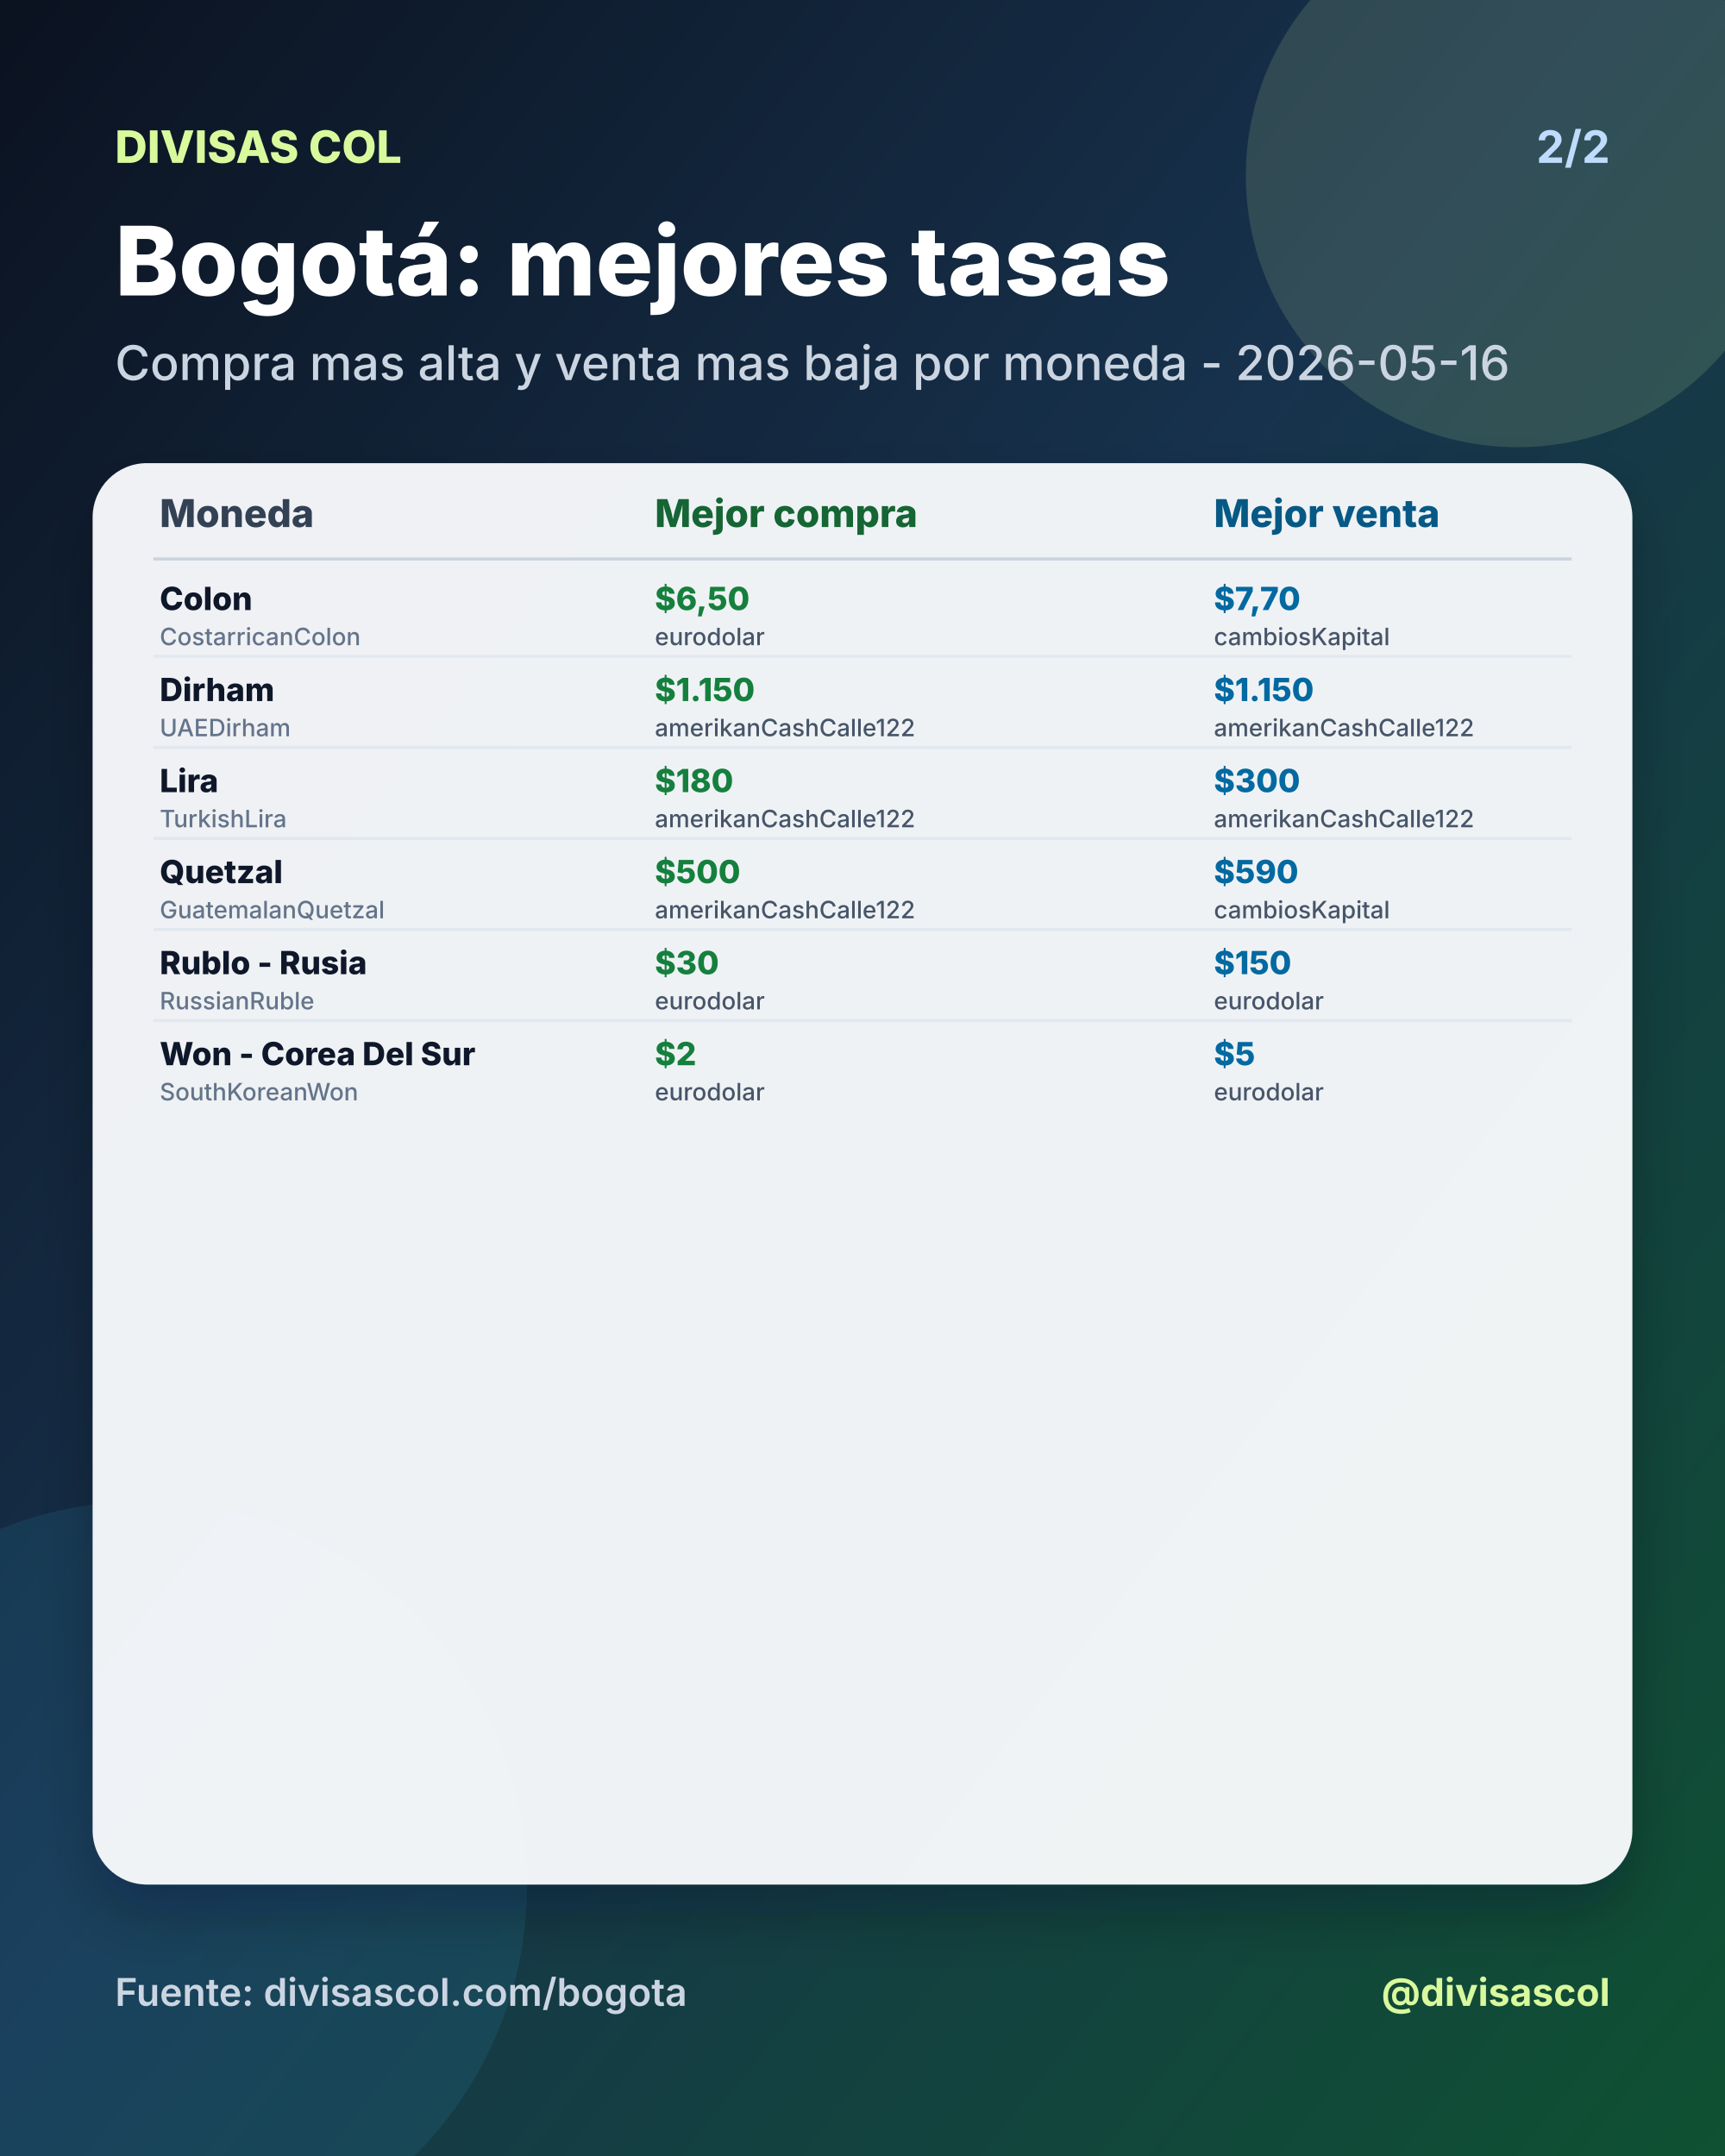
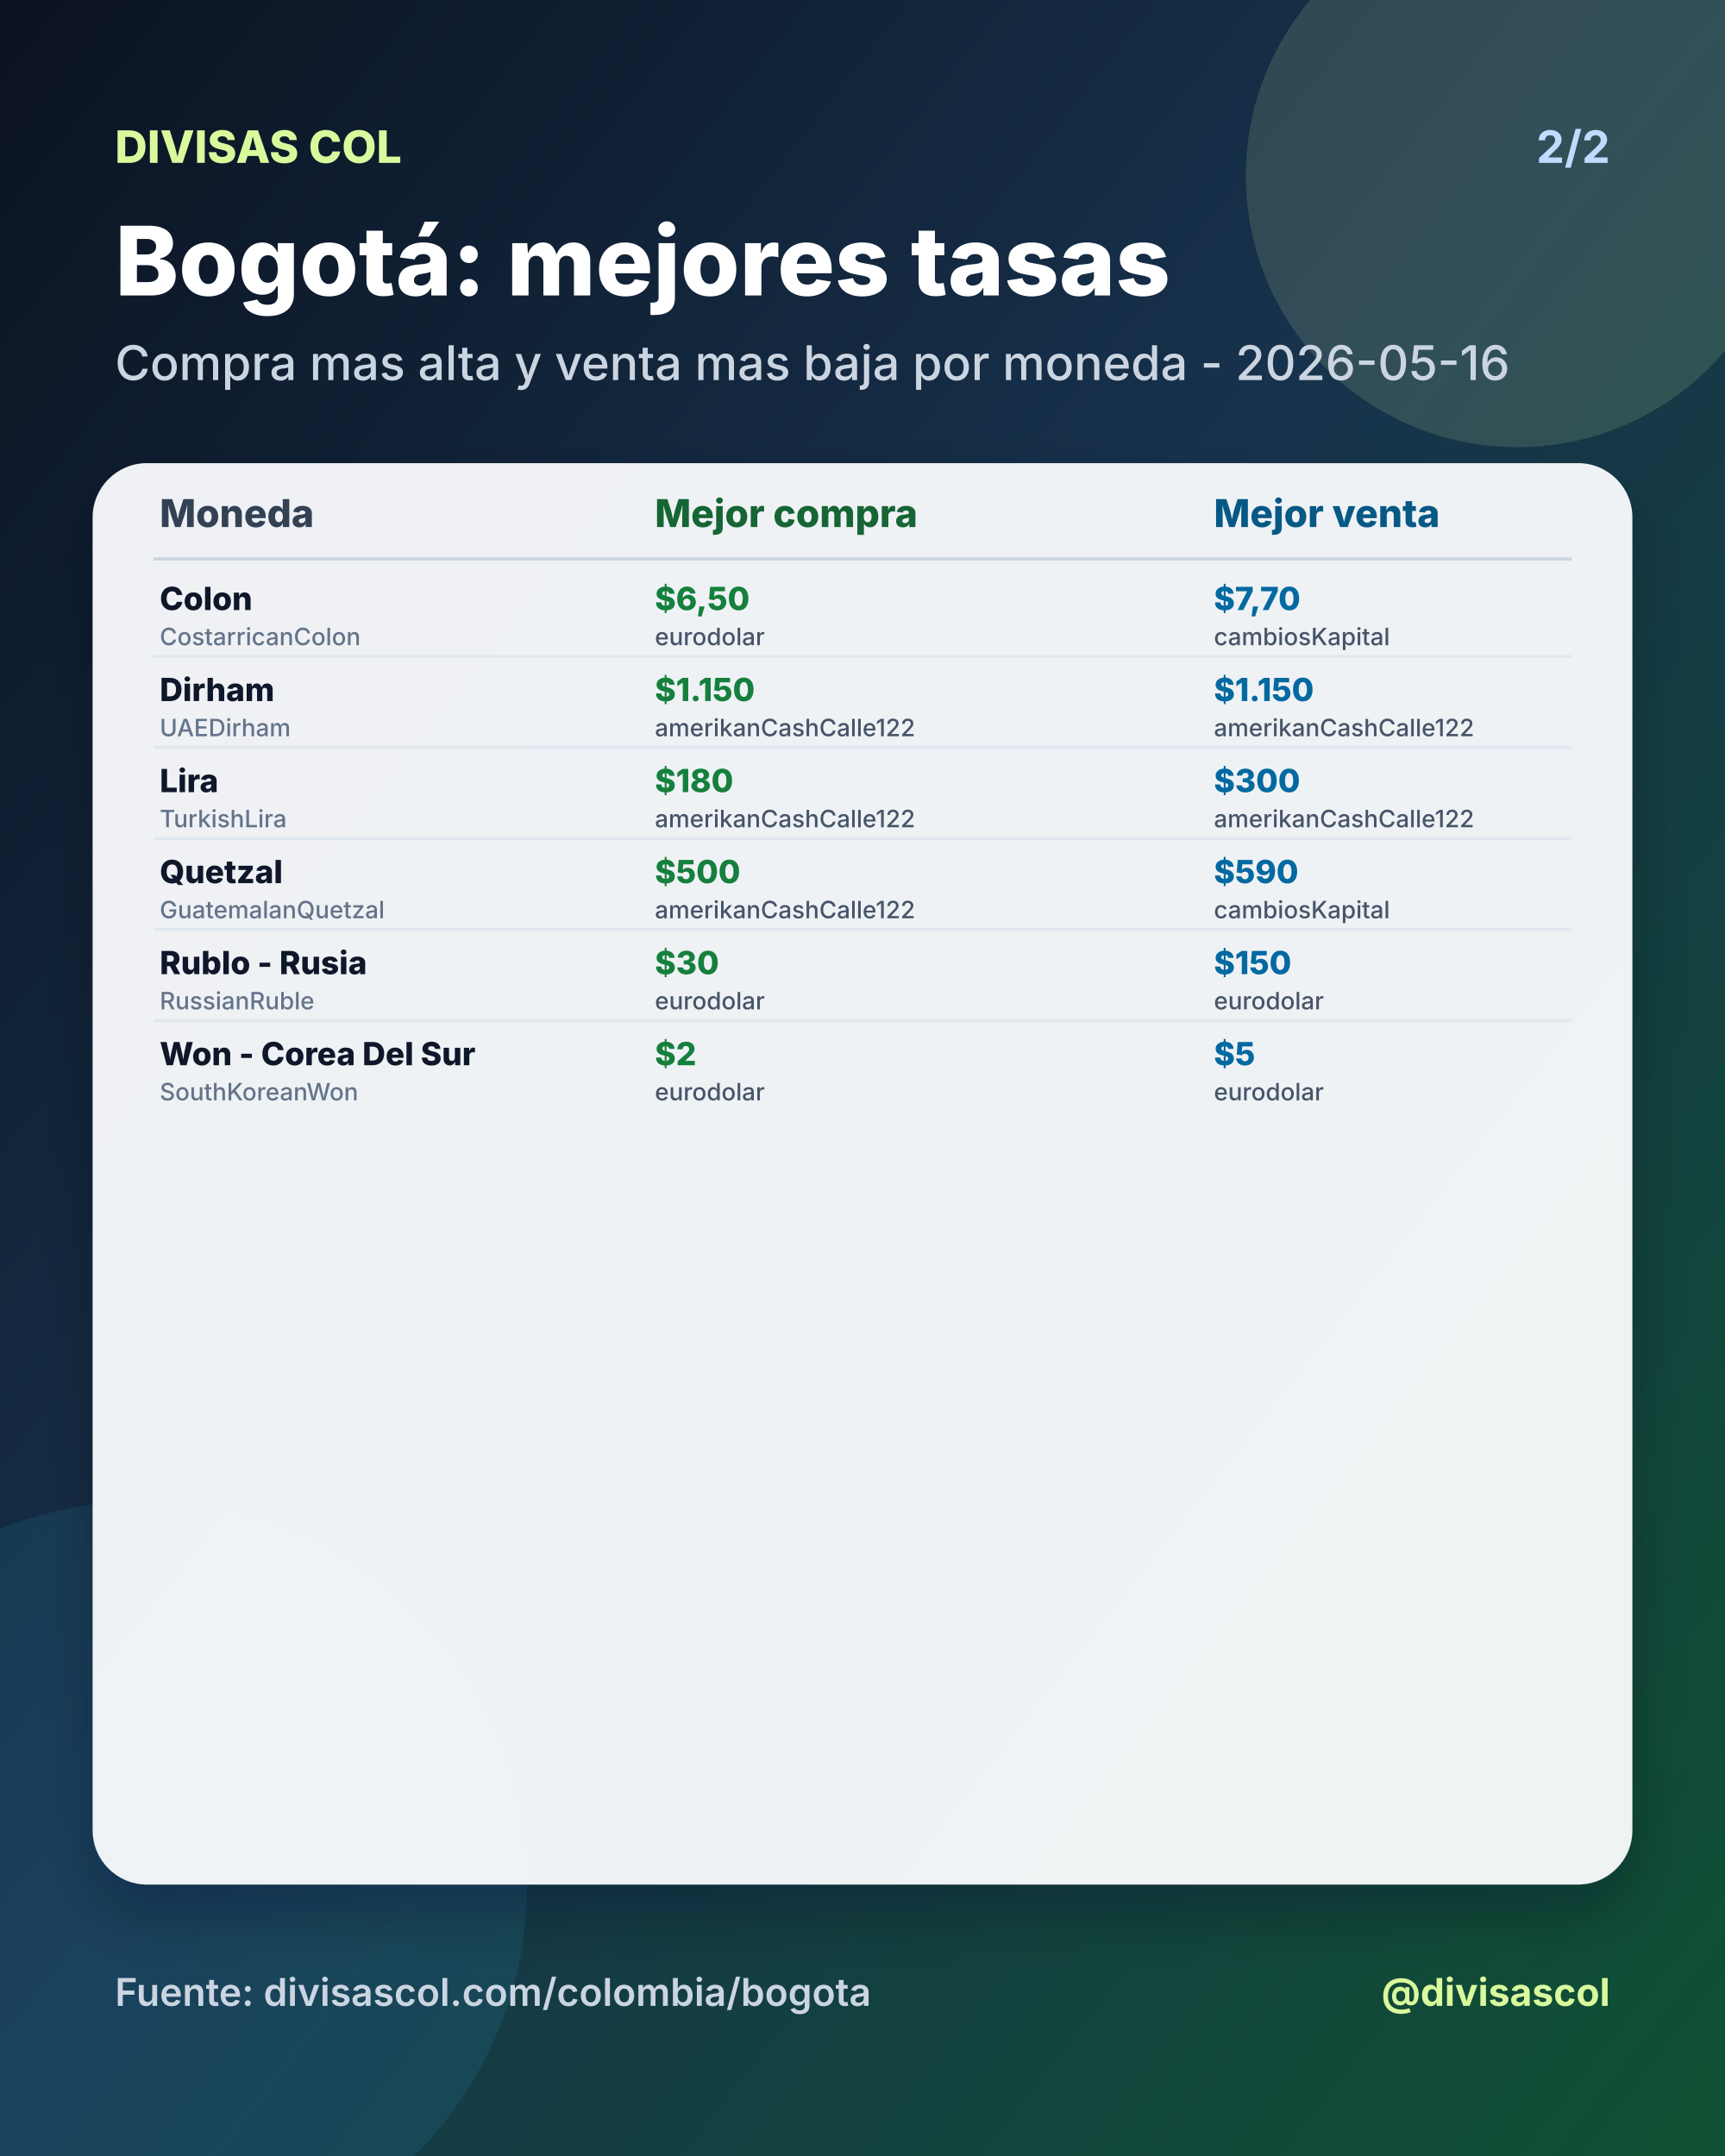
<svg xmlns="http://www.w3.org/2000/svg" width="1080" height="1350" viewBox="0 0 1080 1350">
  <defs>
    <linearGradient id="bg" x1="0" y1="0" x2="1" y2="1">
      <stop offset="0%" stop-color="#0b1220" />
      <stop offset="46%" stop-color="#17324d" />
      <stop offset="100%" stop-color="#0f5132" />
    </linearGradient>
    <filter id="shadow" x="-20%" y="-20%" width="140%" height="140%">
      <feDropShadow dx="0" dy="18" stdDeviation="18" flood-color="#020617" flood-opacity="0.28" />
    </filter>
  </defs>
  <rect width="1080" height="1350" fill="url(#bg)" />
  <circle cx="950" cy="110" r="170" fill="#d9f99d" opacity="0.14" />
  <circle cx="90" cy="1180" r="240" fill="#38bdf8" opacity="0.10" />
  <text x="72" y="102" fill="#d9f99d" font-size="28" font-family="Inter, Arial, sans-serif" font-weight="800" text-anchor="start">DIVISAS COL</text>
  <text x="1008" y="102" fill="#bfdbfe" font-size="28" font-family="Inter, Arial, sans-serif" font-weight="700" text-anchor="end">2/2</text>
  <text x="72" y="185" fill="#ffffff" font-size="60" font-family="Inter, Arial, sans-serif" font-weight="800" text-anchor="start">Bogotá: mejores tasas</text>
  <text x="72" y="238" fill="#cbd5e1" font-size="30" font-family="Inter, Arial, sans-serif" font-weight="500" text-anchor="start">Compra mas alta y venta mas baja por moneda - 2026-05-16</text>
  <rect x="58" y="290" width="964" height="890" rx="34" fill="#f8fafc" opacity="0.96" filter="url(#shadow)" />
  <text x="100" y="330" fill="#334155" font-size="24" font-family="Inter, Arial, sans-serif" font-weight="800" text-anchor="start">Moneda</text>
  <text x="410" y="330" fill="#166534" font-size="24" font-family="Inter, Arial, sans-serif" font-weight="800" text-anchor="start">Mejor compra</text>
  <text x="760" y="330" fill="#075985" font-size="24" font-family="Inter, Arial, sans-serif" font-weight="800" text-anchor="start">Mejor venta</text>
  <line x1="96" y1="350" x2="984" y2="350" stroke="#cbd5e1" stroke-width="2" />
  <text x="100" y="382" fill="#0f172a" font-size="20" font-family="Inter, Arial, sans-serif" font-weight="800" text-anchor="start">Colon</text>
  <text x="100" y="404" fill="#64748b" font-size="15" font-family="Inter, Arial, sans-serif" font-weight="500" text-anchor="start">CostarricanColon</text>
  <text x="410" y="382" fill="#15803d" font-size="20" font-family="Inter, Arial, sans-serif" font-weight="800" text-anchor="start">$6,50</text>
  <text x="410" y="404" fill="#475569" font-size="15" font-family="Inter, Arial, sans-serif" font-weight="500" text-anchor="start">eurodolar</text>
  <text x="760" y="382" fill="#0369a1" font-size="20" font-family="Inter, Arial, sans-serif" font-weight="800" text-anchor="start">$7,70</text>
  <text x="760" y="404" fill="#475569" font-size="15" font-family="Inter, Arial, sans-serif" font-weight="500" text-anchor="start">cambiosKapital</text>
  <line x1="96" y1="411" x2="984" y2="411" stroke="#e2e8f0" stroke-width="2" />
  <text x="100" y="439" fill="#0f172a" font-size="20" font-family="Inter, Arial, sans-serif" font-weight="800" text-anchor="start">Dirham</text>
  <text x="100" y="461" fill="#64748b" font-size="15" font-family="Inter, Arial, sans-serif" font-weight="500" text-anchor="start">UAEDirham</text>
  <text x="410" y="439" fill="#15803d" font-size="20" font-family="Inter, Arial, sans-serif" font-weight="800" text-anchor="start">$1.150</text>
  <text x="410" y="461" fill="#475569" font-size="15" font-family="Inter, Arial, sans-serif" font-weight="500" text-anchor="start">amerikanCashCalle122</text>
  <text x="760" y="439" fill="#0369a1" font-size="20" font-family="Inter, Arial, sans-serif" font-weight="800" text-anchor="start">$1.150</text>
  <text x="760" y="461" fill="#475569" font-size="15" font-family="Inter, Arial, sans-serif" font-weight="500" text-anchor="start">amerikanCashCalle122</text>
  <line x1="96" y1="468" x2="984" y2="468" stroke="#e2e8f0" stroke-width="2" />
  <text x="100" y="496" fill="#0f172a" font-size="20" font-family="Inter, Arial, sans-serif" font-weight="800" text-anchor="start">Lira</text>
  <text x="100" y="518" fill="#64748b" font-size="15" font-family="Inter, Arial, sans-serif" font-weight="500" text-anchor="start">TurkishLira</text>
  <text x="410" y="496" fill="#15803d" font-size="20" font-family="Inter, Arial, sans-serif" font-weight="800" text-anchor="start">$180</text>
  <text x="410" y="518" fill="#475569" font-size="15" font-family="Inter, Arial, sans-serif" font-weight="500" text-anchor="start">amerikanCashCalle122</text>
  <text x="760" y="496" fill="#0369a1" font-size="20" font-family="Inter, Arial, sans-serif" font-weight="800" text-anchor="start">$300</text>
  <text x="760" y="518" fill="#475569" font-size="15" font-family="Inter, Arial, sans-serif" font-weight="500" text-anchor="start">amerikanCashCalle122</text>
  <line x1="96" y1="525" x2="984" y2="525" stroke="#e2e8f0" stroke-width="2" />
  <text x="100" y="553" fill="#0f172a" font-size="20" font-family="Inter, Arial, sans-serif" font-weight="800" text-anchor="start">Quetzal</text>
  <text x="100" y="575" fill="#64748b" font-size="15" font-family="Inter, Arial, sans-serif" font-weight="500" text-anchor="start">GuatemalanQuetzal</text>
  <text x="410" y="553" fill="#15803d" font-size="20" font-family="Inter, Arial, sans-serif" font-weight="800" text-anchor="start">$500</text>
  <text x="410" y="575" fill="#475569" font-size="15" font-family="Inter, Arial, sans-serif" font-weight="500" text-anchor="start">amerikanCashCalle122</text>
  <text x="760" y="553" fill="#0369a1" font-size="20" font-family="Inter, Arial, sans-serif" font-weight="800" text-anchor="start">$590</text>
  <text x="760" y="575" fill="#475569" font-size="15" font-family="Inter, Arial, sans-serif" font-weight="500" text-anchor="start">cambiosKapital</text>
  <line x1="96" y1="582" x2="984" y2="582" stroke="#e2e8f0" stroke-width="2" />
  <text x="100" y="610" fill="#0f172a" font-size="20" font-family="Inter, Arial, sans-serif" font-weight="800" text-anchor="start">Rublo - Rusia</text>
  <text x="100" y="632" fill="#64748b" font-size="15" font-family="Inter, Arial, sans-serif" font-weight="500" text-anchor="start">RussianRuble</text>
  <text x="410" y="610" fill="#15803d" font-size="20" font-family="Inter, Arial, sans-serif" font-weight="800" text-anchor="start">$30</text>
  <text x="410" y="632" fill="#475569" font-size="15" font-family="Inter, Arial, sans-serif" font-weight="500" text-anchor="start">eurodolar</text>
  <text x="760" y="610" fill="#0369a1" font-size="20" font-family="Inter, Arial, sans-serif" font-weight="800" text-anchor="start">$150</text>
  <text x="760" y="632" fill="#475569" font-size="15" font-family="Inter, Arial, sans-serif" font-weight="500" text-anchor="start">eurodolar</text>
  <line x1="96" y1="639" x2="984" y2="639" stroke="#e2e8f0" stroke-width="2" />
  <text x="100" y="667" fill="#0f172a" font-size="20" font-family="Inter, Arial, sans-serif" font-weight="800" text-anchor="start">Won - Corea Del Sur</text>
  <text x="100" y="689" fill="#64748b" font-size="15" font-family="Inter, Arial, sans-serif" font-weight="500" text-anchor="start">SouthKoreanWon</text>
  <text x="410" y="667" fill="#15803d" font-size="20" font-family="Inter, Arial, sans-serif" font-weight="800" text-anchor="start">$2</text>
  <text x="410" y="689" fill="#475569" font-size="15" font-family="Inter, Arial, sans-serif" font-weight="500" text-anchor="start">eurodolar</text>
  <text x="760" y="667" fill="#0369a1" font-size="20" font-family="Inter, Arial, sans-serif" font-weight="800" text-anchor="start">$5</text>
  <text x="760" y="689" fill="#475569" font-size="15" font-family="Inter, Arial, sans-serif" font-weight="500" text-anchor="start">eurodolar</text>
-   <text x="72" y="1256" fill="#cbd5e1" font-size="24" font-family="Inter, Arial, sans-serif" font-weight="600" text-anchor="start">Fuente: divisascol.com/bogota</text>
+   <text x="72" y="1256" fill="#cbd5e1" font-size="24" font-family="Inter, Arial, sans-serif" font-weight="600" text-anchor="start">Fuente: divisascol.com/colombia/bogota</text>
  <text x="1008" y="1256" fill="#d9f99d" font-size="24" font-family="Inter, Arial, sans-serif" font-weight="700" text-anchor="end">@divisascol</text>
</svg>
